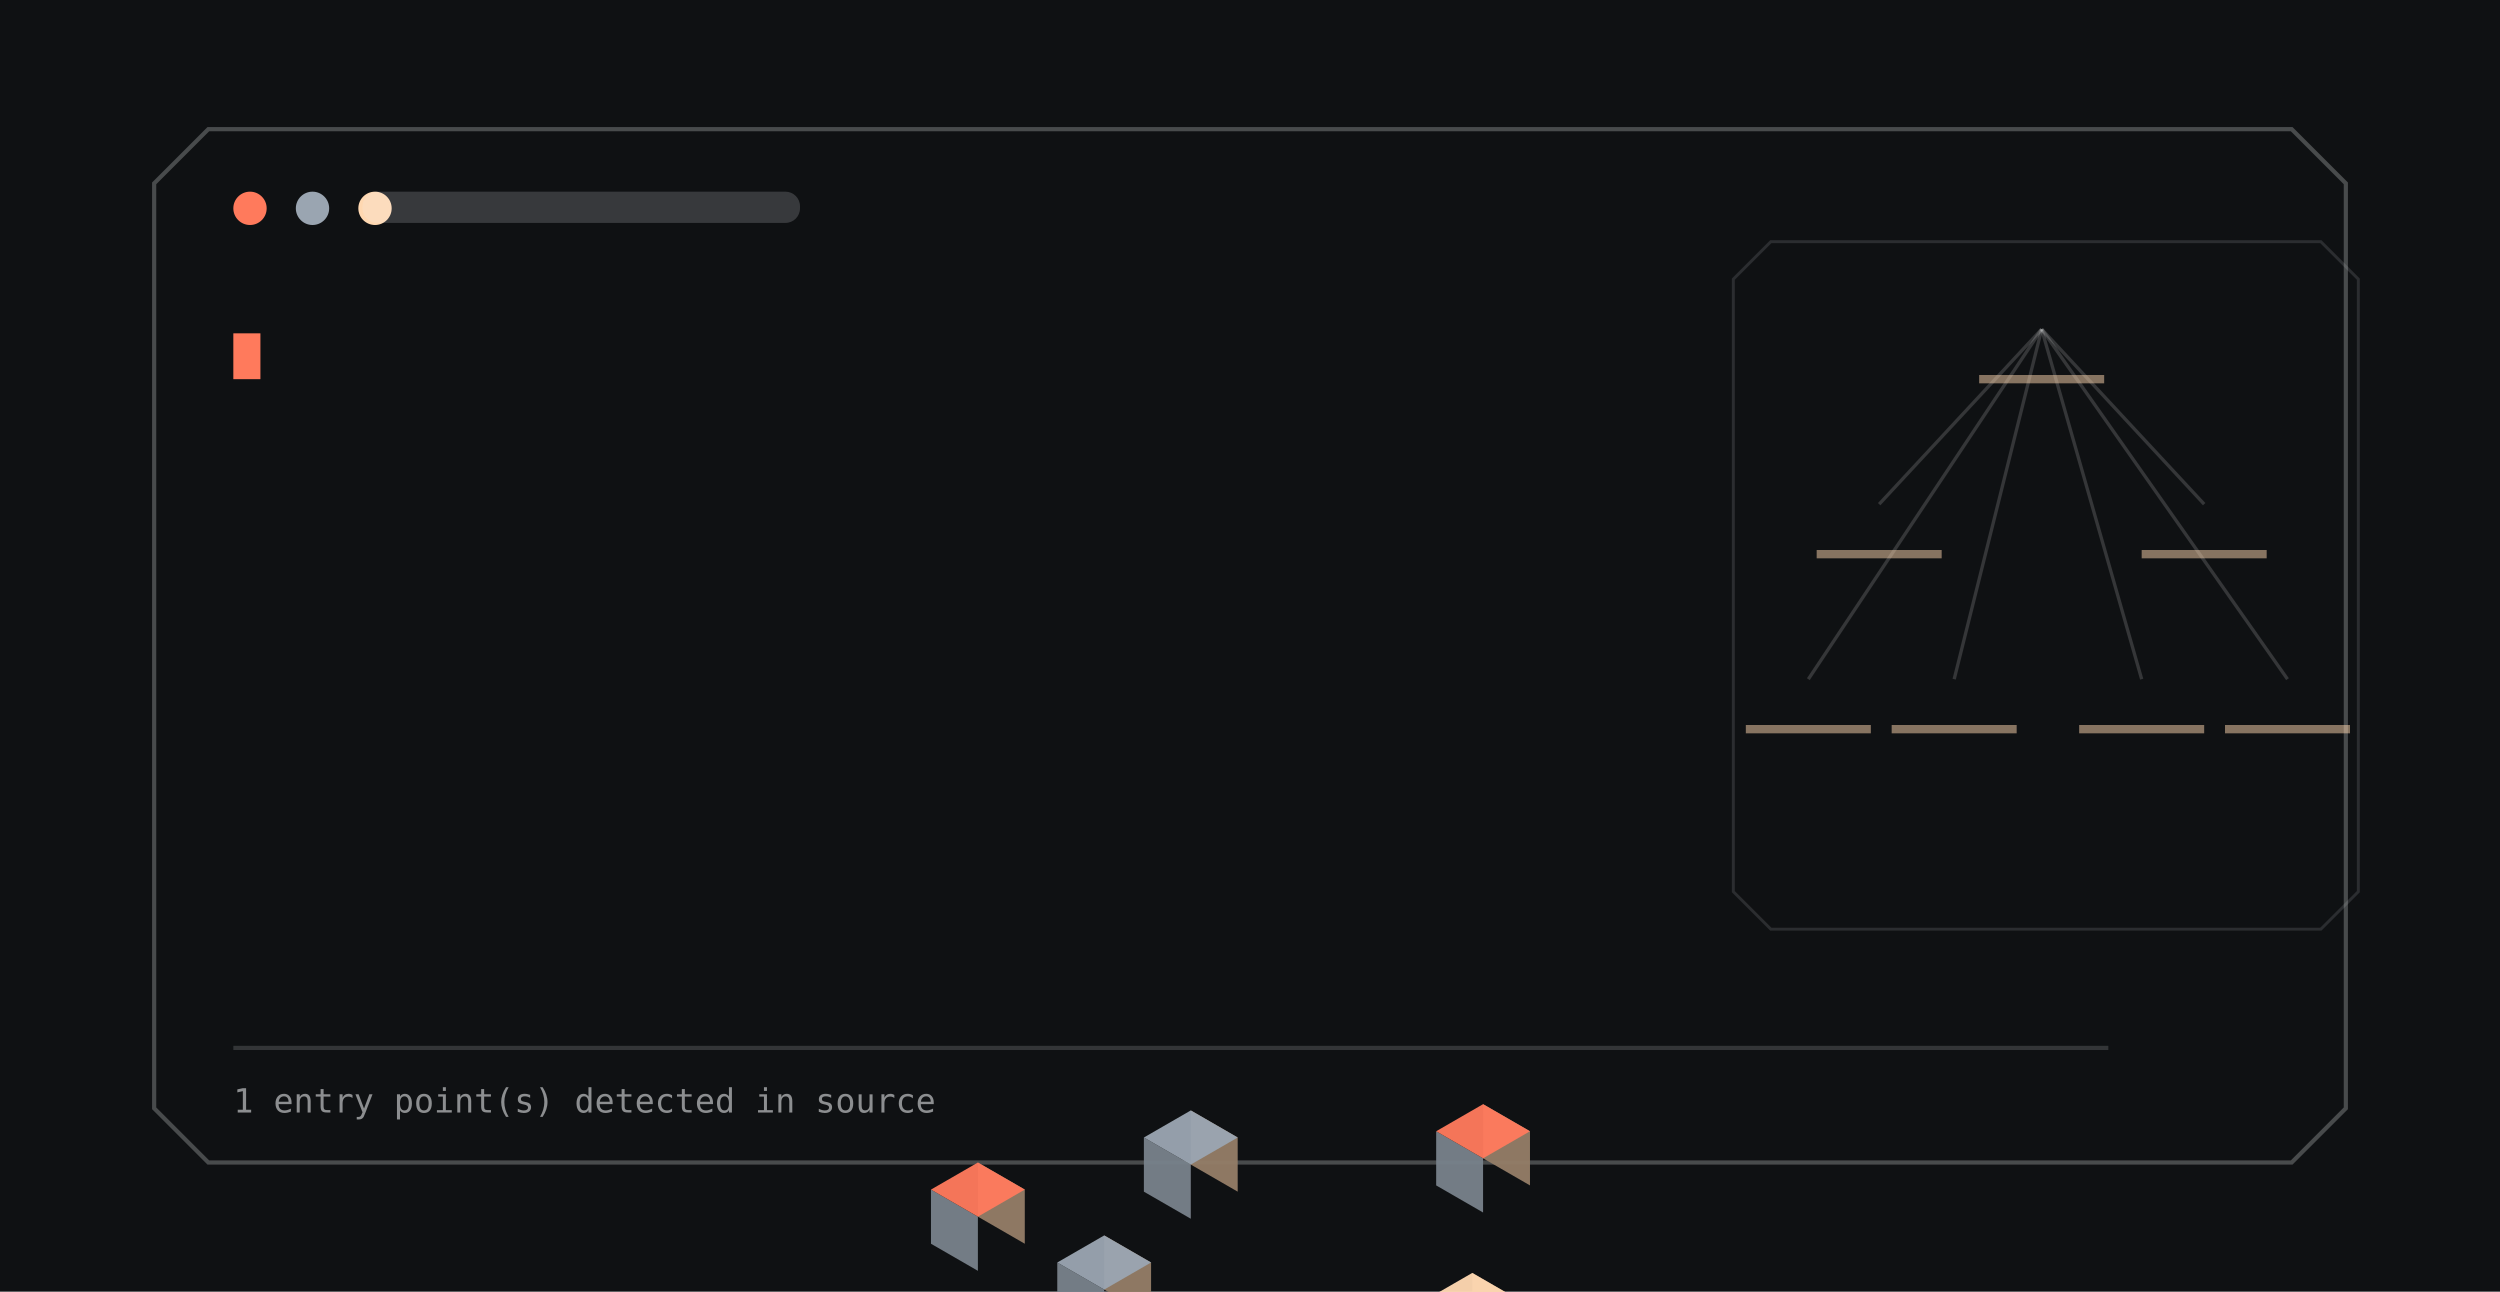
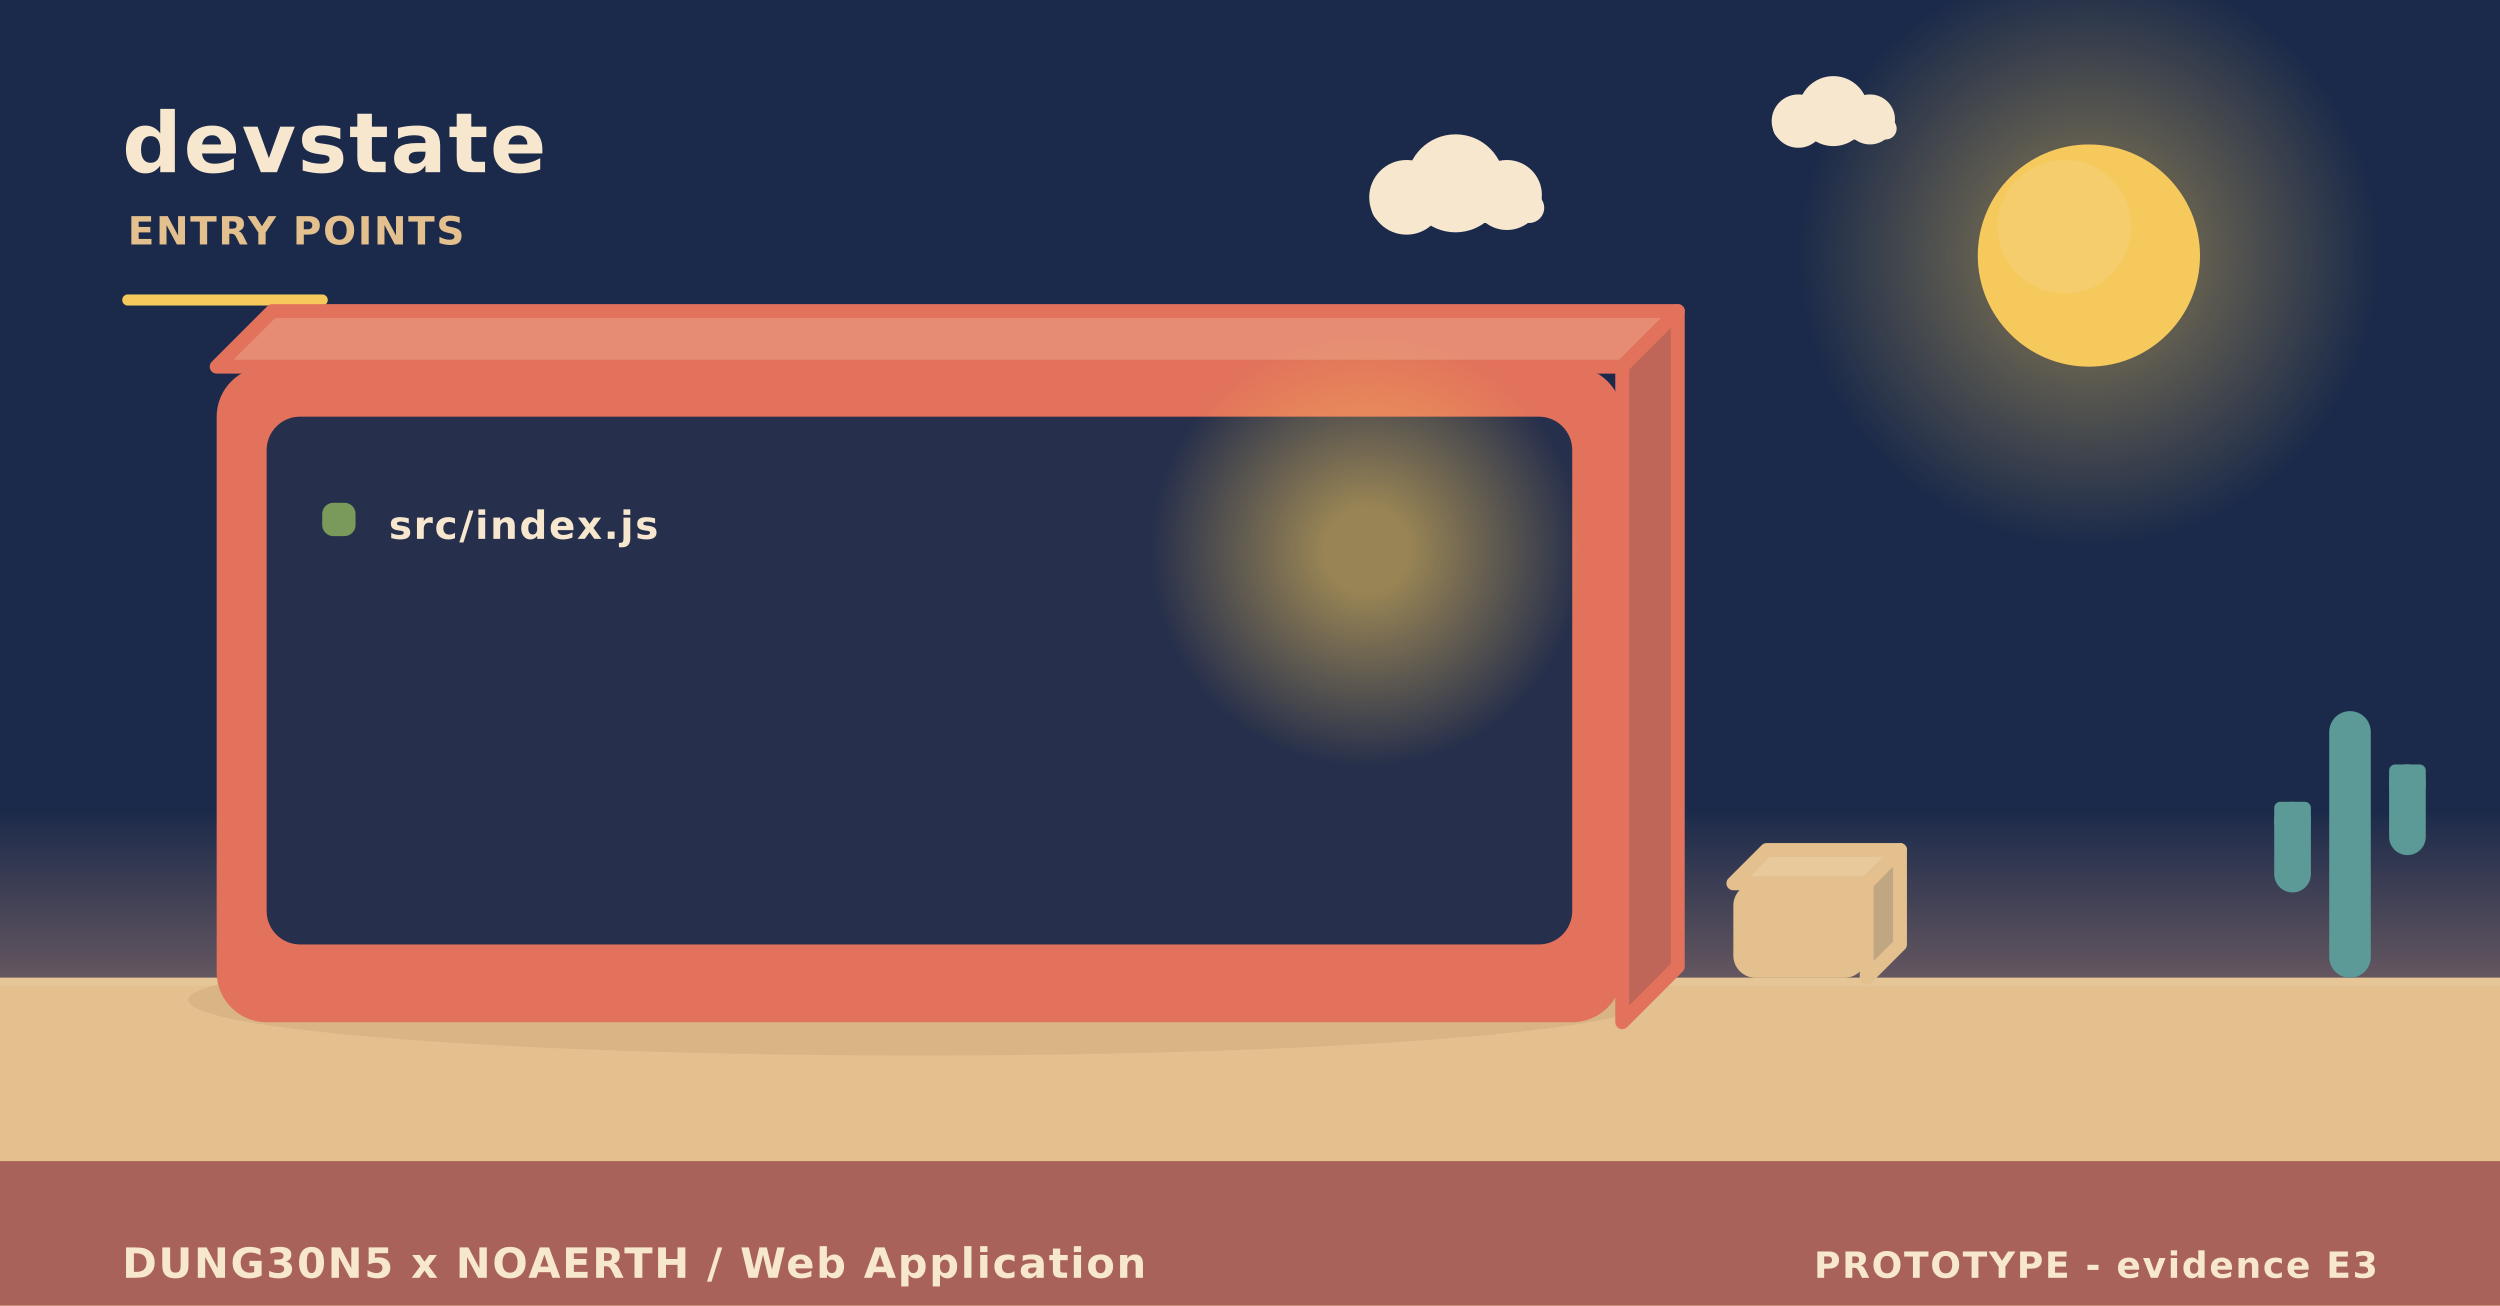
- <svg xmlns="http://www.w3.org/2000/svg" viewBox="0 0 1200 620" width="1200" height="620" role="img" aria-label="devstate command surface">
-   <rect width="1200" height="620" fill="#0f1113" />
-   <defs>
-     <linearGradient id="gt" x1="0" y1="0" x2="1" y2="1">
-       <stop offset="0%" stop-color="#ff7a5c" />
-       <stop offset="100%" stop-color="#9aa5b1" />
-     </linearGradient>
-   </defs>
-   <path d="M100.00,62.00 H1100.00 L1126.00,88.00 V532.00 L1100.00,558.00 H100.00 L74.00,532.00 V88.00 Z" fill="none" stroke="rgba(241,243,245,0.300)" stroke-width="2.00" opacity="0.85" />
-   <circle cx="120.00" cy="100.00" r="8.00" fill="#ff7a5c" opacity="1.00" />
-   <circle cx="150.00" cy="100.00" r="8.00" fill="#9aa5b1" opacity="1.00" />
-   <circle cx="180.00" cy="100.00" r="8.00" fill="#ffd8b1" opacity="1.00" />
-   <rect x="174.00" y="92.00" width="210.00" height="15.00" rx="7.00" fill="rgba(241,243,245,0.180)" opacity="1.00" />
-   <text x="112" y="148" font-family="ui-monospace,SFMono-Regular,Menlo,monospace" font-size="21" fill="rgba(241,243,245,0.800)" opacity="0">src/index.js<animate attributeName="opacity" values="0;1;1;0" dur="1.5s" begin="0.0s" repeatCount="indefinite" />
-   </text>
-   <rect x="112" y="160" width="13" height="22" fill="#ff7a5c">
-     <animate attributeName="opacity" values="1;0;1" dur="1.05s" begin="0s" repeatCount="indefinite" />
-   </rect>
-   <path d="M850.00,116.00 H1114.00 L1132.00,134.00 V428.00 L1114.00,446.00 H850.00 L832.00,428.00 V134.00 Z" fill="none" stroke="rgba(241,243,245,0.180)" stroke-width="1.40" opacity="0.70" />
-   <line x1="980.00" y1="158.00" x2="902.00" y2="242.00" stroke="rgba(241,243,245,0.300)" stroke-width="1.60" opacity="0.55" />
-   <line x1="980.00" y1="158.00" x2="1058.00" y2="242.00" stroke="rgba(241,243,245,0.300)" stroke-width="1.60" opacity="0.55" />
-   <line x1="980.00" y1="158.00" x2="868.00" y2="326.00" stroke="rgba(241,243,245,0.300)" stroke-width="1.60" opacity="0.55" />
-   <line x1="980.00" y1="158.00" x2="938.00" y2="326.00" stroke="rgba(241,243,245,0.300)" stroke-width="1.60" opacity="0.55" />
-   <line x1="980.00" y1="158.00" x2="1028.00" y2="326.00" stroke="rgba(241,243,245,0.300)" stroke-width="1.60" opacity="0.55" />
-   <line x1="980.00" y1="158.00" x2="1098.00" y2="326.00" stroke="rgba(241,243,245,0.300)" stroke-width="1.60" opacity="0.55" />
-   <polygon points="711.87,556.00 734.39,569.00 734.39,543.00 711.87,530.00" fill="#947d67" opacity="0.95" />
-   <polygon points="689.36,569.00 711.87,582.00 711.87,556.00 689.36,543.00" fill="#78818a" opacity="0.95" />
-   <polygon points="711.87,530.00 734.39,543.00 711.87,556.00 689.36,543.00" fill="#ff7a5c" opacity="0.95" />
+ <svg xmlns="http://www.w3.org/2000/svg" width="900" height="470" viewBox="0 0 900 470" role="img" aria-label="devstate - how it is operated">
+   <linearGradient id="skyt" x1="0" y1="0" x2="0" y2="1">
+     <stop offset="0" stop-color="#1b2a4a" />
+     <stop offset="0.62" stop-color="#1b2a4a" />
+     <stop offset="1" stop-color="#f3ad8a" />
+   </linearGradient>
+   <rect width="900" height="470" fill="url(#skyt)" />
+   <radialGradient id="sunt">
+     <stop offset="0.35" stop-color="#f5c95c" stop-opacity="0.34" />
+     <stop offset="1" stop-color="#f5c95c" stop-opacity="0" />
+   </radialGradient>
+   <circle cx="752" cy="92" r="104" fill="url(#sunt)" />
+   <circle cx="752" cy="92" r="40" fill="#f5c95c" />
+   <circle cx="743.2" cy="81.6" r="24" fill="#f5d27e" opacity="0.5" />
  <g>
-     <rect x="950.00" y="180.00" width="60.00" height="4.00" rx="0.00" fill="rgba(255,216,177,0.500)" opacity="1.00" />
-     <animate attributeName="opacity" values="0.25;1.0;0.25" dur="11.85s" begin="0.0s" repeatCount="indefinite" />
+     <circle cx="524" cy="66" r="17.64" fill="#f6e7ce" />
+     <circle cx="506.36" cy="71.04" r="13.44" fill="#f6e7ce" />
+     <circle cx="542.48" cy="70.2" r="12.6" fill="#f6e7ce" />
+     <rect x="493.76" y="69.36" width="62.16" height="10.92" rx="5.46" fill="#f6e7ce" />
+     <animateTransform attributeName="transform" type="translate" values="0 0;24 0;0 0" dur="36s" begin="0s" repeatCount="indefinite" />
  </g>
-   <polygon points="571.58,559.00 594.09,572.00 594.09,546.00 571.58,533.00" fill="#947d67" opacity="0.95" />
-   <polygon points="549.06,572.00 571.58,585.00 571.58,559.00 549.06,546.00" fill="#78818a" opacity="0.95" />
-   <polygon points="571.58,533.00 594.09,546.00 571.58,559.00 549.06,546.00" fill="#9aa5b1" opacity="0.95" />
  <g>
-     <rect x="872.00" y="264.00" width="60.00" height="4.00" rx="0.00" fill="rgba(255,216,177,0.500)" opacity="1.00" />
-     <animate attributeName="opacity" values="0.25;1.0;0.25" dur="11.85s" begin="0.4s" repeatCount="indefinite" />
+     <circle cx="660" cy="40" r="12.6" fill="#f6e7ce" />
+     <circle cx="647.4" cy="43.6" r="9.6" fill="#f6e7ce" />
+     <circle cx="673.2" cy="43" r="9" fill="#f6e7ce" />
+     <rect x="638.4" y="42.4" width="44.4" height="7.8" rx="3.9" fill="#f6e7ce" />
+     <animateTransform attributeName="transform" type="translate" values="0 0;-18 0;0 0" dur="46s" begin="3s" repeatCount="indefinite" />
  </g>
-   <polygon points="706.68,637.00 729.19,650.00 729.19,624.00 706.68,611.00" fill="#947d67" opacity="0.95" />
-   <polygon points="684.16,650.00 706.68,663.00 706.68,637.00 684.16,624.00" fill="#78818a" opacity="0.95" />
-   <polygon points="706.68,611.00 729.19,624.00 706.68,637.00 684.16,624.00" fill="#ffd8b1" opacity="0.95" />
+   <rect x="0" y="352" width="900" height="118" fill="#e3c08d" />
+   <rect x="0" y="352" width="900" height="3" fill="#e6c596" />
+   <text x="44" y="62" font-family="Verdana,DejaVu Sans,sans-serif" font-size="30" font-weight="700" letter-spacing="0.6" fill="#f6e7ce" text-anchor="start">devstate</text>
+   <text x="46" y="88" font-family="Verdana,DejaVu Sans,sans-serif" font-size="14" font-weight="700" letter-spacing="0.6" fill="#e3c08d" text-anchor="start">ENTRY POINTS</text>
+   <rect x="44" y="106" width="74" height="4" rx="2" fill="#f5c95c" />
+   <ellipse cx="331" cy="360" rx="263.2" ry="20" fill="rgba(138,90,68,0.11)" />
+   <path d="M78,132 L584,132 L604,112 L98,112 Z" fill="#e68c74" stroke="#e2725b" stroke-width="5" stroke-linejoin="round" />
+   <path d="M584,132 L604,112 L604,348 L584,368 Z" fill="#c06658" stroke="#e2725b" stroke-width="5" stroke-linejoin="round" />
+   <rect x="78" y="132" width="506" height="236" rx="18" fill="#e2725b" />
+   <rect x="96" y="150" width="470" height="190" rx="12" fill="#1b2a4a" opacity="0.94" />
+   <radialGradient id="lamp86546">
+     <stop offset="0.2" stop-color="#f5c95c" stop-opacity="0.55" />
+     <stop offset="1" stop-color="#f5c95c" stop-opacity="0" />
+   </radialGradient>
+   <circle cx="492" cy="198" r="78" fill="url(#lamp86546)" />
+   <rect x="116" y="181" width="12" height="12" rx="4" fill="#7a9a5c" />
  <g>
-     <rect x="1028.00" y="264.00" width="60.00" height="4.00" rx="0.00" fill="rgba(255,216,177,0.500)" opacity="1.00" />
-     <animate attributeName="opacity" values="0.25;1.0;0.25" dur="11.85s" begin="0.8s" repeatCount="indefinite" />
+     <text x="140" y="194" font-family="Verdana,DejaVu Sans,sans-serif" font-size="14" font-weight="700" letter-spacing="0.6" fill="#f6e7ce" text-anchor="start">src/index.js</text>
+     <animateTransform attributeName="transform" type="translate" values="0 10;0 0" dur="0.7s" begin="0.4s" fill="freeze" />
  </g>
-   <polygon points="469.39,584.00 491.90,597.00 491.90,571.00 469.39,558.00" fill="#947d67" opacity="0.95" />
-   <polygon points="446.87,597.00 469.39,610.00 469.39,584.00 446.87,571.00" fill="#78818a" opacity="0.95" />
-   <polygon points="469.39,558.00 491.90,571.00 469.39,584.00 446.87,571.00" fill="#ff7a5c" opacity="0.95" />
-   <g>
-     <rect x="838.00" y="348.00" width="60.00" height="4.00" rx="0.00" fill="rgba(255,216,177,0.500)" opacity="1.00" />
-     <animate attributeName="opacity" values="0.25;1.0;0.25" dur="11.85s" begin="1.2s" repeatCount="indefinite" />
-   </g>
-   <polygon points="530.01,619.00 552.52,632.00 552.52,606.00 530.01,593.00" fill="#947d67" opacity="0.95" />
-   <polygon points="507.49,632.00 530.01,645.00 530.01,619.00 507.49,606.00" fill="#78818a" opacity="0.95" />
-   <polygon points="530.01,593.00 552.52,606.00 530.01,619.00 507.49,606.00" fill="#9aa5b1" opacity="0.95" />
-   <g>
-     <rect x="908.00" y="348.00" width="60.00" height="4.00" rx="0.00" fill="rgba(255,216,177,0.500)" opacity="1.00" />
-     <animate attributeName="opacity" values="0.25;1.0;0.25" dur="11.85s" begin="1.6s" repeatCount="indefinite" />
-   </g>
-   <polygon points="607.95,664.00 630.47,677.00 630.47,651.00 607.95,638.00" fill="#947d67" opacity="0.95" />
-   <polygon points="585.43,677.00 607.95,690.00 607.95,664.00 585.43,651.00" fill="#78818a" opacity="0.95" />
-   <polygon points="607.95,638.00 630.47,651.00 607.95,664.00 585.43,651.00" fill="#ffd8b1" opacity="0.95" />
-   <g>
-     <rect x="998.00" y="348.00" width="60.00" height="4.00" rx="0.00" fill="rgba(255,216,177,0.500)" opacity="1.00" />
-     <animate attributeName="opacity" values="0.25;1.0;0.25" dur="11.85s" begin="2.0s" repeatCount="indefinite" />
-   </g>
-   <polygon points="668.57,699.00 691.09,712.00 691.09,686.00 668.57,673.00" fill="#947d67" opacity="0.95" />
-   <polygon points="646.05,712.00 668.57,725.00 668.57,699.00 646.05,686.00" fill="#78818a" opacity="0.95" />
-   <polygon points="668.57,673.00 691.09,686.00 668.57,699.00 646.05,686.00" fill="#ff7a5c" opacity="0.95" />
-   <g>
-     <rect x="1068.00" y="348.00" width="60.00" height="4.00" rx="0.00" fill="rgba(255,216,177,0.500)" opacity="1.00" />
-     <animate attributeName="opacity" values="0.25;1.0;0.25" dur="11.85s" begin="2.4s" repeatCount="indefinite" />
-   </g>
-   <rect x="112.00" y="502.00" width="900.00" height="2.00" rx="0.00" fill="rgba(241,243,245,0.160)" opacity="1.00" />
-   <text x="112" y="534" font-family="ui-monospace,Menlo,monospace" font-size="16" fill="rgba(241,243,245,0.550)">1 entry point(s) detected in source</text>
+   <path d="M624,318 L672,318 L684,306 L636,306 Z" fill="#e7c99b" stroke="#e3c08d" stroke-width="5" stroke-linejoin="round" />
+   <path d="M672,318 L684,306 L684,340 L672,352 Z" fill="#c1a682" stroke="#e3c08d" stroke-width="5" stroke-linejoin="round" />
+   <rect x="624" y="318" width="48" height="34" rx="8" fill="#e3c08d" />
+   <rect x="838.52" y="256" width="14.96" height="96" rx="7.48" fill="#5b9a97" />
+   <rect x="818.72" y="288.64" width="13.2" height="32.64" rx="6.6" fill="#5b9a97" />
+   <rect x="818.72" y="288.64" width="13.2" height="9.6" rx="2.2" fill="#5b9a97" />
+   <rect x="860.08" y="275.2" width="13.2" height="32.64" rx="6.6" fill="#5b9a97" />
+   <rect x="860.08" y="275.2" width="13.2" height="9.6" rx="2.2" fill="#5b9a97" />
+   <rect x="0" y="418" width="900" height="52" rx="0" fill="#a65c56" opacity="0.94" />
+   <text x="44" y="460" font-family="Verdana,DejaVu Sans,sans-serif" font-size="15" font-weight="700" letter-spacing="0.6" fill="#f6e7ce" text-anchor="start">DUNG30N5 x NOAERTH  /  Web Application</text>
+   <text x="856" y="460" font-family="Verdana,DejaVu Sans,sans-serif" font-size="13" font-weight="700" letter-spacing="0.6" fill="#f6e7ce" text-anchor="end">PROTOTYPE  -  evidence E3</text>
</svg>
